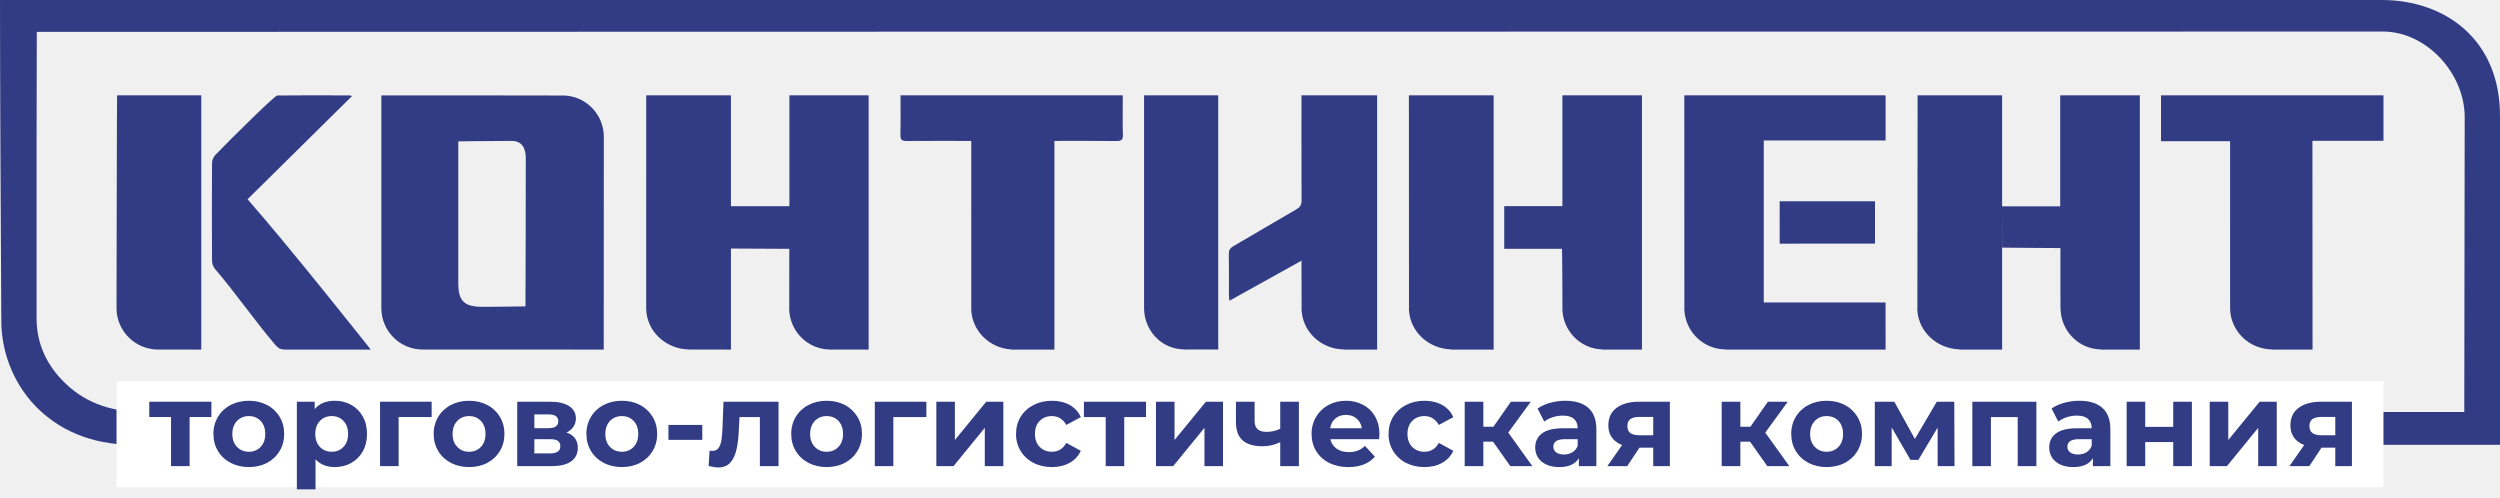
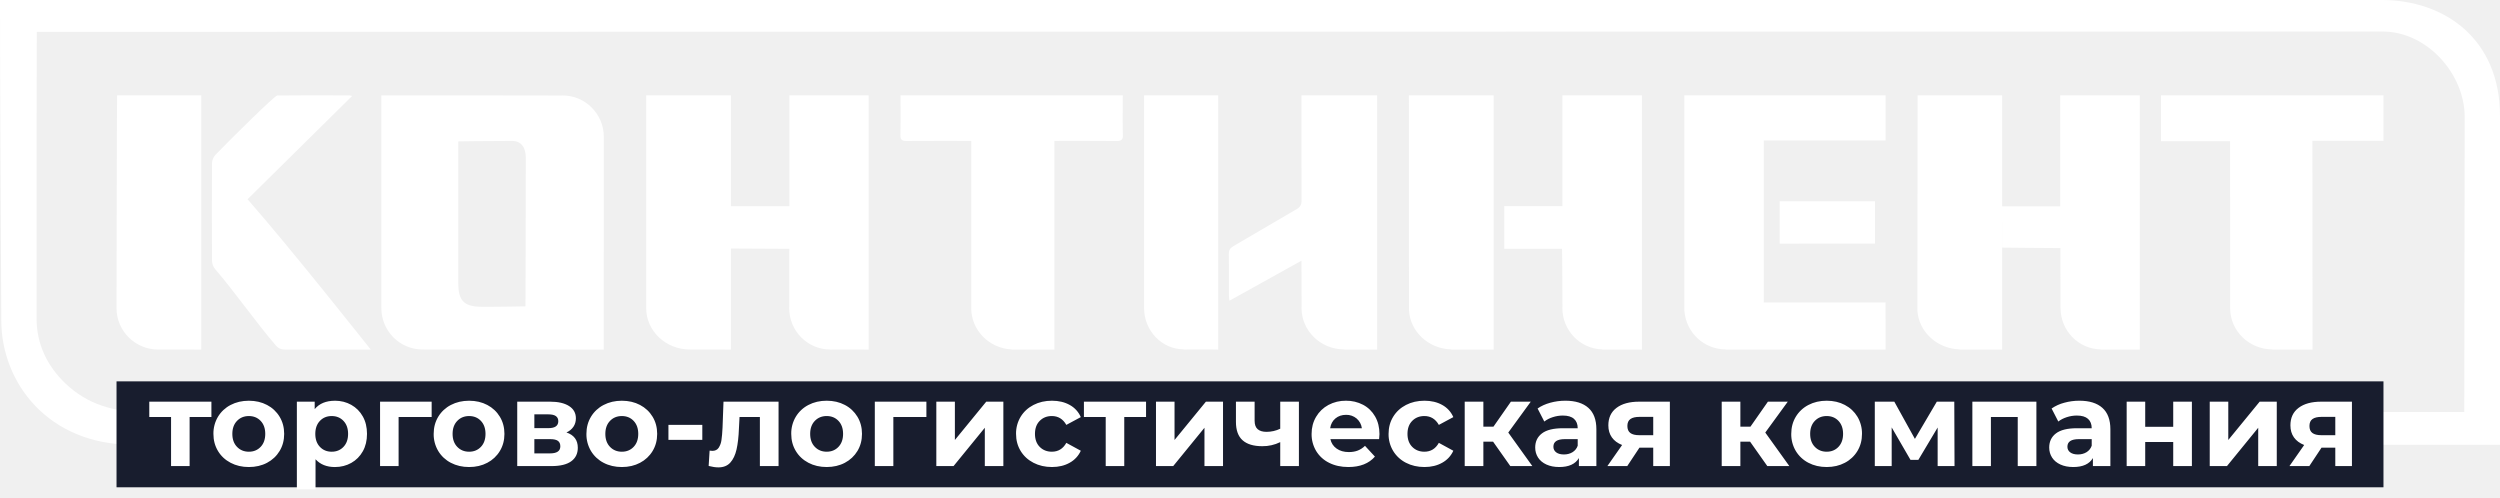
<svg xmlns="http://www.w3.org/2000/svg" width="236" height="47" fill="none">
-   <path fill="#313C84" fill-rule="evenodd" d="M.105 26.77C.07 20.38 0 6.897 0 0h224.835C230.767 0 236 3.681 236 10.939v31.049l-198.834.001V42c-14.274-.002-24.274-.005-24.593-.012-8.093 0-12.451-5.93-12.451-11.73 0-.206-.007-1.506-.017-3.489ZM13.597 38.9c6.903-.002 15.598-.003 23.57-.003v-.006h195.461s.036-20.136.039-27.845c0-4.09-3.578-8.068-7.728-8.068C151.071 2.982 3.694 3 3.473 3.01c-.011.174-.036 19.202-.02 27.046.004 2.43.984 4.479 2.737 6.154 2.058 1.967 4.583 2.689 7.407 2.688Zm6.733-24.276c1.715-1.77 5.618-5.606 5.837-5.609 1.858-.02 3.718-.016 5.577-.012l1.244.001c.031 0 .062.009.117.023.034.009.077.02.135.033l-9.87 9.748C27.491 23.504 35 33 35 33h-8.081c-.36.001-.619-.089-.867-.375-.916-1.058-1.902-2.344-2.888-3.63-.974-1.27-1.947-2.539-2.851-3.586-.174-.2-.297-.52-.298-.785-.02-3.386-.02-5.846 0-9.232.002-.26.134-.581.315-.768ZM19 33c-.687 0-3.402-.005-3.956-.006a1.016 1.016 0 0 1-.1.005C12.766 33 11 31.25 11 29.088c0 0 .033-20 .053-20.088H19v24Zm59.37 0-.006-.007c-2.135-.003-3.864-1.752-3.864-3.91 0-.034.002-.067.005-.097l.005-5.497c-.59 0-5.51-.028-5.51-.028V33l-3.882-.007c-2.272-.003-4.113-1.747-4.118-3.9l.003-19.417V9H69v10.467h5.52V9H82v24c-2.018-.017-3.63 0-3.63 0ZM106 12.733c.016.441-.128.582-.586.578-1.747-.018-4.714-.011-5.62-.01l-.258.001V33H95.5l-.013-.013c-2.12-.113-3.804-1.818-3.804-3.905 0-.034.002-.066.005-.096l-.001-15.684h-.382c-1.093-.002-4.091-.007-5.7.007-.433.005-.616-.095-.605-.558.022-.88.018-1.761.014-2.659-.002-.36-.003-.725-.003-1.092h20.979l-.003.447v.006c-.004.866-.014 2.604.012 3.28ZM159 9h19v4.259h-11.5V28.55h11.497l.001 2.147v.046L178 33h-15.08l-.016-.015a3.916 3.916 0 0 1-3.891-3.6l-.01-.01L159 9Zm66 0h-21v4.329h6.521l.002 15.726-.001.021.001.039v.03c.039 2.122 1.808 3.832 3.99 3.84l.015.015h3.776c0-6.609-.012-19.708-.012-19.708H225V9Zm-23 24h-3.687l-.016-.017c-2.092-.038-3.777-1.768-3.782-3.9l-.009-.01-.002-5.654c-1.197 0-5.495-.044-5.495-.044S189 20.1 189 19.479h5.484V9H202v24Zm-13-13.521V33h-4.005l-.02-.018c-2.121-.072-3.835-1.655-3.974-3.648v-.003c-.006-.085.021-20.331.021-20.331H189v10.479ZM151.259 33H155V9h-7.508v10.46H142v4.024l5.453.003c.022.112.039 4.533.042 5.476a.7.7 0 0 0-.006.067l-.001.016v.029c0 2.121 1.671 3.847 3.754 3.908l.017.017Zm-34.823-9.765c-.326.188-.442.392-.436.757.016.888.014 1.777.012 2.666-.001.423-.002.845-.001 1.268.001.09.012.18.025.285l.021.178 6.802-3.78.012 4.356a.939.939 0 0 0-.007.11c0 2.155 1.799 3.902 4.02 3.91l.016.015h3.1V9h-7.141v.216c-.001 1.193-.006 6.885.009 9.694.003.402-.114.634-.482.845-1.052.605-2.097 1.22-3.143 1.837-.934.55-1.868 1.1-2.807 1.643ZM141 33h-4l-.019-.018c-2.129-.064-3.849-1.665-3.973-3.676L133 9h8v24Zm-29.265-.022.015.016s2.87-.015 3.25.006V9h-7v20.07c0 2.151 1.67 3.895 3.735 3.908ZM168 19h9v3.995l-8.999.005-.001-4ZM45.428 28.96c-1.62-.014-2.165-.58-2.165-2.21V13.346s2.679-.043 5.057-.043c.945 0 1.314.685 1.315 1.598.005 4.697-.03 14.019-.03 14.019s-2.762.052-4.177.04Zm7.59-19.943C51.283 9.012 36.22 8.992 36 9.003v20.078c0 2.163 1.74 3.912 3.889 3.912.04 0 .077-.002.112-.007l.008.008L56.992 33 57 12.92c0-2.158-1.741-3.908-3.889-3.908a.995.995 0 0 0-.094.005Z" clip-rule="evenodd" />
-   <path fill="#fff" d="M11 36h214v10H11z" />
-   <path fill="#313C84" d="M19.956 39.368h-2.057v4.633h-1.752v-4.633h-2.056v-1.446h5.865v1.446Z" />
-   <path fill="#313C84" fill-rule="evenodd" d="M21.769 43.691c.509.267 1.083.401 1.723.401.64 0 1.213-.133 1.718-.4.505-.268.9-.64 1.186-1.114.287-.475.43-1.013.43-1.616 0-.603-.143-1.141-.43-1.616a2.992 2.992 0 0 0-1.186-1.113c-.505-.267-1.077-.401-1.718-.401-.64 0-1.215.134-1.723.401a2.981 2.981 0 0 0-1.192 1.113 3.067 3.067 0 0 0-.43 1.616c0 .603.144 1.141.43 1.616.286.475.683.846 1.192 1.113Zm2.836-1.503c-.29.305-.66.458-1.113.458-.452 0-.825-.153-1.118-.458-.294-.305-.441-.714-.441-1.226s.147-.92.44-1.226c.294-.305.667-.458 1.12-.458.451 0 .822.153 1.112.458.29.305.435.714.435 1.226s-.145.921-.435 1.226ZM33.16 38.222a3.098 3.098 0 0 0-1.543-.39c-.836 0-1.473.264-1.91.791v-.7h-1.684v8.271h1.763v-2.836c.445.49 1.055.734 1.83.734.566 0 1.08-.13 1.543-.39.464-.26.827-.625 1.09-1.096.264-.47.396-1.019.396-1.644s-.132-1.173-.395-1.644a2.798 2.798 0 0 0-1.09-1.096Zm-.735 3.966c-.29.305-.661.458-1.113.458-.452 0-.823-.153-1.113-.458-.29-.305-.435-.714-.435-1.226s.145-.92.435-1.226c.29-.305.66-.458 1.113-.458.452 0 .823.153 1.113.458.29.305.435.714.435 1.226s-.145.921-.435 1.226Z" clip-rule="evenodd" />
-   <path fill="#313C84" d="M40.747 39.368H37.63v4.633h-1.752v-6.08h4.87v1.447Z" />
-   <path fill="#313C84" fill-rule="evenodd" d="M42.561 43.691c.508.267 1.083.401 1.723.401.64 0 1.213-.133 1.718-.4.505-.268.9-.64 1.186-1.114.287-.475.43-1.013.43-1.616 0-.603-.143-1.141-.43-1.616a2.992 2.992 0 0 0-1.186-1.113c-.505-.267-1.077-.401-1.718-.401-.64 0-1.215.134-1.723.401a2.981 2.981 0 0 0-1.192 1.113 3.067 3.067 0 0 0-.43 1.616c0 .603.144 1.141.43 1.616.286.475.684.846 1.192 1.113Zm2.836-1.503c-.29.305-.66.458-1.113.458-.452 0-.825-.153-1.118-.458-.294-.305-.441-.714-.441-1.226s.147-.92.44-1.226c.294-.305.667-.458 1.12-.458.451 0 .822.153 1.112.458.29.305.435.714.435 1.226s-.145.921-.435 1.226ZM53.471 40.826c.716.241 1.074.723 1.074 1.446 0 .55-.207.976-.622 1.277-.414.302-1.032.452-1.853.452h-3.243v-6.08h3.108c.76 0 1.356.138 1.785.413.43.275.644.661.644 1.159 0 .3-.077.566-.231.796a1.52 1.52 0 0 1-.662.537Zm-3.028-.407h1.333c.618 0 .927-.218.927-.655 0-.43-.309-.644-.927-.644h-1.333v1.3Zm2.452 1.718c0 .444-.324.666-.972.666h-1.48V41.46h1.514c.324 0 .562.054.712.164.15.109.226.28.226.514ZM56.98 43.691c.508.267 1.083.401 1.723.401.64 0 1.213-.133 1.718-.4.505-.268.9-.64 1.186-1.114.287-.475.43-1.013.43-1.616 0-.603-.143-1.141-.43-1.616a2.992 2.992 0 0 0-1.186-1.113c-.505-.267-1.078-.401-1.718-.401-.64 0-1.215.134-1.723.401a2.982 2.982 0 0 0-1.192 1.113 3.067 3.067 0 0 0-.43 1.616c0 .603.144 1.141.43 1.616.286.475.683.846 1.192 1.113Zm2.836-1.503c-.29.305-.66.458-1.113.458-.452 0-.825-.153-1.119-.458-.293-.305-.44-.714-.44-1.226s.147-.92.44-1.226c.294-.305.667-.458 1.12-.458.451 0 .822.153 1.112.458.29.305.435.714.435 1.226s-.145.921-.435 1.226Z" clip-rule="evenodd" />
-   <path fill="#313C84" d="M63.099 40.113h3.197v1.413H63.1v-1.413ZM73.495 37.922v6.08h-1.763v-4.634H69.81l-.057 1.074c-.03.798-.105 1.461-.226 1.989-.12.527-.316.941-.587 1.243-.271.3-.648.452-1.13.452-.256 0-.561-.046-.916-.136l.09-1.446c.121.015.208.022.26.022.264 0 .462-.096.594-.288.132-.192.22-.437.266-.734.045-.298.079-.692.101-1.181l.09-2.441h5.199Z" />
-   <path fill="#313C84" fill-rule="evenodd" d="M76.314 43.691c.508.267 1.083.401 1.723.401.64 0 1.213-.133 1.718-.4.505-.268.9-.64 1.186-1.114.287-.475.43-1.013.43-1.616 0-.603-.143-1.141-.43-1.616a2.992 2.992 0 0 0-1.186-1.113c-.505-.267-1.078-.401-1.718-.401-.64 0-1.215.134-1.723.401a2.981 2.981 0 0 0-1.192 1.113 3.067 3.067 0 0 0-.43 1.616c0 .603.144 1.141.43 1.616.286.475.683.846 1.192 1.113Zm2.836-1.503c-.29.305-.66.458-1.113.458-.452 0-.825-.153-1.119-.458-.293-.305-.44-.714-.44-1.226s.147-.92.44-1.226c.294-.305.667-.458 1.12-.458.451 0 .822.153 1.112.458.29.305.435.714.435 1.226s-.145.921-.435 1.226Z" clip-rule="evenodd" />
-   <path fill="#313C84" d="M87.45 39.368h-3.118v4.633H82.58v-6.08h4.87v1.447ZM88.389 37.922h1.751v3.616l2.96-3.616h1.617v6.08h-1.752v-3.617l-2.95 3.616H88.39v-6.08ZM99.304 44.092c-.648 0-1.23-.133-1.746-.4a3.004 3.004 0 0 1-1.209-1.114 3.037 3.037 0 0 1-.435-1.616c0-.603.145-1.141.435-1.616.29-.474.693-.845 1.21-1.113.515-.267 1.097-.401 1.745-.401.64 0 1.2.134 1.678.401.478.268.827.65 1.045 1.147l-1.367.735c-.316-.558-.772-.837-1.367-.837-.46 0-.84.151-1.142.452-.3.302-.451.712-.451 1.232s.15.93.451 1.232c.302.301.682.452 1.142.452.602 0 1.058-.279 1.367-.836l1.367.745a2.426 2.426 0 0 1-1.045 1.13c-.478.272-1.038.407-1.678.407ZM108.186 39.368h-2.057v4.633h-1.751v-4.633h-2.057v-1.446h5.865v1.446ZM109.124 37.922h1.752v3.616l2.96-3.616h1.616v6.08h-1.751v-3.617l-2.95 3.616h-1.627v-6.08ZM122.616 37.922v6.08h-1.763v-2.26a3.735 3.735 0 0 1-1.695.384c-.821 0-1.441-.187-1.859-.56-.418-.373-.627-.951-.627-1.734v-1.91h1.763v1.797c0 .369.096.636.288.802.192.166.469.248.83.248.46 0 .893-.097 1.3-.293v-2.554h1.763Z" />
-   <path fill="#313C84" fill-rule="evenodd" d="M130.187 41.46c.022-.294.034-.453.034-.475 0-.633-.138-1.189-.413-1.667a2.8 2.8 0 0 0-1.136-1.102 3.387 3.387 0 0 0-1.615-.384c-.611 0-1.162.134-1.656.401-.493.268-.881.64-1.164 1.119a3.111 3.111 0 0 0-.424 1.61c0 .603.144 1.141.43 1.616a2.94 2.94 0 0 0 1.22 1.113c.528.267 1.134.401 1.82.401 1.099 0 1.936-.328 2.508-.983l-.938-1.017a2.046 2.046 0 0 1-.683.447 2.338 2.338 0 0 1-.842.14c-.46 0-.844-.108-1.153-.327a1.427 1.427 0 0 1-.587-.893h4.599Zm-4.125-1.956c.271-.226.607-.339 1.006-.339.392 0 .723.115.994.345.271.23.437.537.497.921h-2.994c.06-.392.226-.7.497-.927Z" clip-rule="evenodd" />
-   <path fill="#313C84" d="M134.47 44.092c-.648 0-1.23-.133-1.746-.4a3.004 3.004 0 0 1-1.209-1.114 3.037 3.037 0 0 1-.435-1.616c0-.603.145-1.141.435-1.616.29-.474.693-.845 1.209-1.113.516-.267 1.098-.401 1.746-.401.64 0 1.2.134 1.678.401.478.268.827.65 1.045 1.147l-1.367.735c-.316-.558-.772-.837-1.367-.837-.46 0-.84.151-1.142.452-.301.302-.452.712-.452 1.232s.151.93.452 1.232c.302.301.682.452 1.142.452.602 0 1.058-.279 1.367-.836l1.367.745a2.426 2.426 0 0 1-1.045 1.13c-.478.272-1.038.407-1.678.407ZM140.945 41.696h-.916v2.305h-1.762v-6.08h1.762v2.363h.95l1.649-2.362h1.876l-2.124 2.915 2.271 3.164h-2.079l-1.627-2.305Z" />
-   <path fill="#313C84" fill-rule="evenodd" d="M149.939 38.504c-.505-.448-1.228-.672-2.17-.672-.489 0-.966.064-1.429.192a3.817 3.817 0 0 0-1.192.542l.633 1.232c.218-.173.484-.31.796-.412a3.07 3.07 0 0 1 .955-.153c.467 0 .818.104 1.051.311.234.207.35.503.35.887h-1.401c-.889 0-1.546.162-1.972.486-.425.324-.638.768-.638 1.333 0 .354.09.67.271.95.181.278.443.497.785.655.343.158.748.237 1.215.237.904 0 1.522-.282 1.853-.847v.757h1.65v-3.47c0-.903-.252-1.58-.757-2.028Zm-1.503 4.193c-.233.139-.501.209-.802.209-.309 0-.552-.066-.729-.198a.635.635 0 0 1-.266-.537c0-.474.362-.712 1.085-.712h1.209v.622a1.142 1.142 0 0 1-.497.616ZM157.635 44.001v-6.08h-2.904c-.904 0-1.614.195-2.13.583-.516.388-.774.94-.774 1.655 0 .445.111.823.333 1.136.222.313.544.552.966.718L151.736 44h1.876l1.153-1.74h1.299v1.74h1.571Zm-3.723-4.44c.192-.136.476-.204.853-.204h1.299v1.729h-1.322c-.377 0-.657-.07-.842-.21-.184-.139-.277-.359-.277-.66 0-.302.096-.52.289-.656Z" clip-rule="evenodd" />
-   <path fill="#313C84" d="M165.205 41.696h-.915v2.305h-1.763v-6.08h1.763v2.363h.949l1.65-2.362h1.876l-2.124 2.915 2.271 3.164h-2.079l-1.628-2.305Z" />
-   <path fill="#313C84" fill-rule="evenodd" d="M170.714 43.691c.509.267 1.083.401 1.724.401.64 0 1.212-.133 1.717-.4.505-.268.9-.64 1.187-1.114a3.069 3.069 0 0 0 .429-1.616 3.07 3.07 0 0 0-.429-1.616 2.995 2.995 0 0 0-1.187-1.113c-.505-.267-1.077-.401-1.717-.401-.641 0-1.215.134-1.724.401a2.983 2.983 0 0 0-1.192 1.113 3.07 3.07 0 0 0-.429 1.616c0 .603.143 1.141.429 1.616.286.475.684.846 1.192 1.113Zm2.837-1.503c-.29.305-.661.458-1.113.458-.452 0-.825-.153-1.119-.458-.294-.305-.441-.714-.441-1.226s.147-.92.441-1.226c.294-.305.667-.458 1.119-.458.452 0 .823.153 1.113.458.29.305.435.714.435 1.226s-.145.921-.435 1.226Z" clip-rule="evenodd" />
-   <path fill="#313C84" d="M182.913 44.001v-3.638l-1.819 3.05h-.746l-1.774-3.062v3.65h-1.594v-6.08h1.842l1.944 3.515 2.068-3.514h1.65l.022 6.08h-1.593ZM192.235 37.922v6.08h-1.763v-4.634h-2.531v4.633h-1.752v-6.08h6.046Z" />
-   <path fill="#313C84" fill-rule="evenodd" d="M198.462 38.504c-.505-.448-1.228-.672-2.17-.672-.49 0-.966.064-1.43.192-.463.128-.86.309-1.192.542l.633 1.232c.219-.173.484-.31.797-.412.312-.102.631-.153.955-.153.467 0 .817.104 1.051.311.233.207.35.503.35.887h-1.401c-.889 0-1.547.162-1.972.486-.426.324-.639.768-.639 1.333 0 .354.091.67.272.95.18.278.442.497.785.655.343.158.748.237 1.215.237.904 0 1.521-.282 1.853-.847v.757h1.65v-3.47c0-.903-.253-1.58-.757-2.028Zm-1.503 4.193c-.234.139-.501.209-.803.209-.309 0-.551-.066-.729-.198a.634.634 0 0 1-.265-.537c0-.474.362-.712 1.085-.712h1.209v.622a1.146 1.146 0 0 1-.497.616Z" clip-rule="evenodd" />
-   <path fill="#313C84" d="M200.756 37.922h1.751v2.373h2.645v-2.373h1.762v6.08h-1.762V41.73h-2.645v2.271h-1.751v-6.08ZM208.598 37.922h1.751v3.616l2.961-3.616h1.616v6.08h-1.752v-3.617l-2.949 3.616h-1.627v-6.08Z" />
-   <path fill="#313C84" fill-rule="evenodd" d="M222.022 44.001v-6.08h-2.904c-.904 0-1.614.195-2.131.583-.516.388-.774.94-.774 1.655 0 .445.112.823.334 1.136.222.313.544.552.966.718L216.123 44h1.876l1.152-1.74h1.3v1.74h1.571Zm-3.724-4.44c.192-.136.477-.204.853-.204h1.3v1.729h-1.322c-.377 0-.657-.07-.842-.21-.185-.139-.277-.359-.277-.66 0-.302.096-.52.288-.656Z" clip-rule="evenodd" />
+   <path fill="#fff" fill-rule="evenodd" d="M.105 26.77C.07 20.38 0 6.897 0 0h224.835C230.767 0 236 3.681 236 10.939v31.049l-198.834.001V42c-14.274-.002-24.274-.005-24.593-.012-8.093 0-12.451-5.93-12.451-11.73 0-.206-.007-1.506-.017-3.489ZM13.597 38.9c6.903-.002 15.598-.003 23.57-.003v-.006h195.461s.036-20.136.039-27.845c0-4.09-3.578-8.068-7.728-8.068C151.071 2.982 3.694 3 3.473 3.01c-.011.174-.036 19.202-.02 27.046.004 2.43.984 4.479 2.737 6.154 2.058 1.967 4.583 2.689 7.407 2.688Zm6.733-24.276c1.715-1.77 5.618-5.606 5.837-5.609 1.858-.02 3.718-.016 5.577-.012l1.244.001c.031 0 .062.009.117.023.034.009.077.02.135.033l-9.87 9.748C27.491 23.504 35 33 35 33h-8.081c-.36.001-.619-.089-.867-.375-.916-1.058-1.902-2.344-2.888-3.63-.974-1.27-1.947-2.539-2.851-3.586-.174-.2-.297-.52-.298-.785-.02-3.386-.02-5.846 0-9.232.002-.26.134-.581.315-.768ZM19 33c-.687 0-3.402-.005-3.956-.006a1.016 1.016 0 0 1-.1.005C12.766 33 11 31.25 11 29.088c0 0 .033-20 .053-20.088H19v24Zm59.37 0-.006-.007c-2.135-.003-3.864-1.752-3.864-3.91 0-.034.002-.067.005-.097l.005-5.497c-.59 0-5.51-.028-5.51-.028V33l-3.882-.007c-2.272-.003-4.113-1.747-4.118-3.9l.003-19.417V9H69v10.467h5.52V9H82v24c-2.018-.017-3.63 0-3.63 0ZM106 12.733c.016.441-.128.582-.586.578-1.747-.018-4.714-.011-5.62-.01l-.258.001V33H95.5l-.013-.013c-2.12-.113-3.804-1.818-3.804-3.905 0-.034.002-.066.005-.096l-.001-15.684h-.382c-1.093-.002-4.091-.007-5.7.007-.433.005-.616-.095-.605-.558.022-.88.018-1.761.014-2.659-.002-.36-.003-.725-.003-1.092h20.979l-.003.447v.006c-.004.866-.014 2.604.012 3.28ZM159 9h19v4.259h-11.5V28.55h11.497l.001 2.147v.046L178 33h-15.08l-.016-.015a3.916 3.916 0 0 1-3.891-3.6l-.01-.01L159 9Zm66 0h-21v4.329h6.521l.002 15.726-.001.021.001.039v.03c.039 2.122 1.808 3.832 3.99 3.84l.015.015h3.776c0-6.609-.012-19.708-.012-19.708H225V9Zm-23 24h-3.687l-.016-.017c-2.092-.038-3.777-1.768-3.782-3.9l-.009-.01-.002-5.654c-1.197 0-5.495-.044-5.495-.044S189 20.1 189 19.479h5.484V9H202v24Zm-13-13.521V33h-4.005l-.02-.018c-2.121-.072-3.835-1.655-3.974-3.648v-.003c-.006-.085.021-20.331.021-20.331H189v10.479ZM151.259 33H155V9h-7.508v10.46H142v4.024l5.453.003c.022.112.039 4.533.042 5.476a.7.7 0 0 0-.006.067l-.001.016v.029c0 2.121 1.671 3.847 3.754 3.908l.017.017Zm-34.823-9.765c-.326.188-.442.392-.436.757.016.888.014 1.777.012 2.666-.001.423-.002.845-.001 1.268.001.09.012.18.025.285l.021.178 6.802-3.78.012 4.356a.939.939 0 0 0-.007.11c0 2.155 1.799 3.902 4.02 3.91l.016.015h3.1V9h-7.141v.216c-.001 1.193-.006 6.885.009 9.694.003.402-.114.634-.482.845-1.052.605-2.097 1.22-3.143 1.837-.934.55-1.868 1.1-2.807 1.643ZM141 33h-4l-.019-.018c-2.129-.064-3.849-1.665-3.973-3.676L133 9h8v24Zm-29.265-.022.015.016s2.87-.015 3.25.006V9h-7v20.07c0 2.151 1.67 3.895 3.735 3.908ZM168 19h9v3.995l-8.999.005-.001-4ZM45.428 28.96c-1.62-.014-2.165-.58-2.165-2.21V13.346s2.679-.043 5.057-.043c.945 0 1.314.685 1.315 1.598.005 4.697-.03 14.019-.03 14.019s-2.762.052-4.177.04Zm7.59-19.943C51.283 9.012 36.22 8.992 36 9.003v20.078c0 2.163 1.74 3.912 3.889 3.912.04 0 .077-.002.112-.007l.008.008L56.992 33 57 12.92c0-2.158-1.741-3.908-3.889-3.908a.995.995 0 0 0-.094.005Z" clip-rule="evenodd" />
+   <path fill="#181D2E" d="M11 36h214v10H11z" />
+   <path fill="#fff" fill-rule="evenodd" d="M21.77 43.687c.508.268 1.082.401 1.722.401.64 0 1.213-.133 1.718-.4.505-.268.9-.64 1.186-1.114.287-.474.43-1.013.43-1.616 0-.602-.143-1.141-.43-1.616a2.99 2.99 0 0 0-1.186-1.113c-.505-.267-1.077-.4-1.718-.4-.64 0-1.214.133-1.723.4a2.982 2.982 0 0 0-1.192 1.113 3.068 3.068 0 0 0-.43 1.616c0 .603.144 1.142.43 1.616.286.475.684.846 1.192 1.113Zm2.835-1.503c-.29.305-.66.458-1.113.458-.452 0-.825-.153-1.118-.458-.294-.305-.441-.713-.441-1.226 0-.512.147-.92.44-1.226.294-.305.667-.457 1.12-.457.451 0 .822.152 1.113.457.29.305.434.714.434 1.226 0 .513-.145.921-.434 1.226Zm-4.65-2.82H17.9v4.634h-1.752v-4.633h-2.056v-1.447h5.865v1.447Zm11.662-1.536c.565 0 1.08.13 1.543.39.463.26.826.625 1.09 1.096.264.47.395 1.019.395 1.644 0 .626-.131 1.174-.395 1.644-.264.471-.627.837-1.09 1.097-.464.26-.978.39-1.543.39-.776 0-1.386-.245-1.83-.735v2.836h-1.763V37.92h1.683v.7c.437-.527 1.074-.79 1.91-.79Zm-.305 4.814c.452 0 .823-.153 1.113-.458.29-.305.435-.713.435-1.226 0-.512-.145-.92-.435-1.226-.29-.305-.661-.457-1.113-.457-.452 0-.823.152-1.113.457-.29.305-.435.714-.435 1.226 0 .513.145.921.435 1.226.29.305.661.458 1.113.458Zm9.436-3.277h-3.12v4.633h-1.75v-6.08h4.87v1.447Zm3.536 4.723c-.64 0-1.214-.133-1.723-.4a2.983 2.983 0 0 1-1.192-1.114 3.067 3.067 0 0 1-.43-1.616c0-.602.144-1.141.43-1.616a2.982 2.982 0 0 1 1.192-1.113c.509-.267 1.083-.4 1.723-.4.64 0 1.213.133 1.718.4.505.268.9.639 1.186 1.113.287.475.43 1.014.43 1.616 0 .603-.143 1.142-.43 1.616a2.991 2.991 0 0 1-1.186 1.113c-.505.268-1.077.401-1.718.401Zm0-1.446c.452 0 .823-.153 1.114-.458.29-.305.434-.713.434-1.226 0-.512-.145-.92-.434-1.226-.29-.305-.662-.457-1.114-.457-.452 0-.825.152-1.118.457-.294.305-.441.714-.441 1.226 0 .513.147.921.44 1.226.294.305.667.458 1.12.458Zm9.187-1.82c.716.242 1.074.724 1.074 1.447 0 .55-.207.976-.622 1.277-.414.301-1.032.452-1.853.452h-3.243v-6.08h3.108c.76 0 1.355.138 1.785.413.43.275.644.661.644 1.158 0 .302-.077.567-.232.797a1.52 1.52 0 0 1-.66.537Zm-3.028-.406h1.333c.618 0 .927-.219.927-.656 0-.429-.309-.644-.927-.644h-1.333v1.3Zm2.452 1.717c0 .445-.324.667-.972.667h-1.48v-1.345h1.514c.324 0 .561.055.712.164.15.11.226.28.226.514Zm5.808 1.955c-.64 0-1.215-.133-1.723-.4a2.983 2.983 0 0 1-1.192-1.114 3.067 3.067 0 0 1-.43-1.616c0-.602.144-1.141.43-1.616a2.982 2.982 0 0 1 1.192-1.113c.509-.267 1.083-.4 1.723-.4.64 0 1.213.133 1.718.4.505.268.9.639 1.186 1.113.287.475.43 1.014.43 1.616 0 .603-.143 1.142-.43 1.616a2.991 2.991 0 0 1-1.186 1.113c-.505.268-1.077.401-1.718.401Zm0-1.446c.452 0 .823-.153 1.113-.458.29-.305.435-.713.435-1.226 0-.512-.145-.92-.435-1.226-.29-.305-.66-.457-1.113-.457-.452 0-.825.152-1.119.457-.293.305-.44.714-.44 1.226 0 .513.147.921.44 1.226.294.305.667.458 1.12.458ZM63.1 40.11h3.198v1.412h-3.198v-1.412Zm10.396 3.887v-6.08h-5.198l-.09 2.441c-.023.49-.057.884-.102 1.181a1.748 1.748 0 0 1-.266.735c-.132.192-.33.288-.593.288a2.38 2.38 0 0 1-.26-.023l-.09 1.447c.354.09.659.135.915.135.482 0 .859-.15 1.13-.452.271-.301.467-.715.588-1.243.12-.527.196-1.19.226-1.989l.056-1.073h1.921v4.633h1.763Zm2.82-.31c.508.267 1.082.4 1.722.4.64 0 1.213-.133 1.718-.4.505-.268.9-.64 1.187-1.114.286-.474.429-1.013.429-1.616 0-.602-.143-1.141-.43-1.616a2.992 2.992 0 0 0-1.186-1.113c-.505-.267-1.077-.4-1.718-.4-.64 0-1.214.133-1.723.4a2.982 2.982 0 0 0-1.192 1.113 3.068 3.068 0 0 0-.43 1.616c0 .603.144 1.142.43 1.616.286.475.684.846 1.192 1.113Zm2.836-1.504c-.29.305-.661.458-1.114.458-.452 0-.824-.153-1.118-.458-.294-.305-.44-.713-.44-1.226 0-.512.146-.92.44-1.226.294-.305.666-.457 1.118-.457.453 0 .823.152 1.114.457.29.305.435.714.435 1.226 0 .513-.145.921-.435 1.226Zm5.18-2.82h3.12V37.92h-4.87v6.079h1.75v-4.633Zm4.057-1.445h1.752v3.616l2.96-3.616h1.616v6.079h-1.751v-3.616l-2.95 3.616h-1.627v-6.08Zm9.17 5.768c.516.268 1.098.401 1.746.401.64 0 1.2-.135 1.678-.407a2.42 2.42 0 0 0 1.045-1.13l-1.367-.745c-.309.557-.764.836-1.367.836-.46 0-.84-.15-1.142-.452-.3-.301-.451-.712-.451-1.232s.15-.93.451-1.231c.302-.302.682-.452 1.142-.452.595 0 1.051.278 1.367.836l1.367-.735a2.373 2.373 0 0 0-1.045-1.147c-.478-.267-1.037-.4-1.678-.4-.648 0-1.23.133-1.746.4-.516.268-.919.639-1.209 1.113a3.036 3.036 0 0 0-.435 1.616c0 .603.145 1.142.435 1.616.29.475.693.846 1.21 1.113Zm10.628-4.322h-2.057v4.633h-1.751v-4.633h-2.057v-1.447h5.865v1.447Zm2.689-1.447h-1.751v6.08h1.627l2.949-3.616v3.616h1.752v-6.08h-1.616l-2.961 3.617v-3.616Zm11.741 0v6.08h-1.763v-2.26a3.734 3.734 0 0 1-1.695.384c-.821 0-1.441-.186-1.859-.56-.418-.372-.627-.95-.627-1.734v-1.91h1.763v1.797c0 .37.096.637.288.802.192.166.469.25.831.25.459 0 .892-.099 1.299-.295V37.92h1.763Zm7.605 3.063c0 .022-.011.18-.034.474h-4.599c.083.377.279.675.588.893.308.219.693.328 1.152.328.317 0 .597-.047.842-.141a2.04 2.04 0 0 0 .684-.447l.938 1.017c-.573.656-1.409.983-2.509.983-.686 0-1.292-.133-1.819-.4a2.937 2.937 0 0 1-1.221-1.114 3.069 3.069 0 0 1-.429-1.616c0-.595.141-1.132.424-1.61.282-.478.67-.851 1.163-1.119a3.42 3.42 0 0 1 1.656-.4 3.39 3.39 0 0 1 1.616.383c.482.256.861.624 1.135 1.102.275.478.413 1.034.413 1.667Zm-3.153-1.82c-.399 0-.734.114-1.005.34-.272.226-.437.534-.498.926h2.995a1.457 1.457 0 0 0-.497-.92 1.489 1.489 0 0 0-.995-.346Zm7.402 4.927c-.648 0-1.23-.133-1.746-.4a3.004 3.004 0 0 1-1.209-1.114 3.037 3.037 0 0 1-.435-1.616c0-.602.145-1.141.435-1.616.29-.474.693-.845 1.209-1.113.516-.267 1.098-.4 1.746-.4.64 0 1.199.133 1.678.4.478.268.827.65 1.045 1.147l-1.367.735c-.317-.558-.772-.836-1.368-.836-.459 0-.84.15-1.141.452-.301.3-.452.711-.452 1.231 0 .52.151.93.452 1.232.301.301.682.452 1.141.452.603 0 1.059-.279 1.368-.836l1.367.745a2.426 2.426 0 0 1-1.045 1.13c-.479.272-1.038.407-1.678.407Zm5.559-2.395h.916l1.627 2.305h2.079l-2.271-3.164 2.124-2.916h-1.876l-1.649 2.362h-.95V37.92h-1.762v6.079h1.762v-2.305Zm9.91-3.192c-.504-.449-1.228-.673-2.169-.673-.49 0-.966.064-1.43.192-.463.128-.86.31-1.192.543l.633 1.231a2.52 2.52 0 0 1 .797-.412c.312-.102.631-.153.955-.153.467 0 .817.104 1.05.311.234.207.351.503.351.887h-1.401c-.889 0-1.547.162-1.972.486-.426.324-.639.768-.639 1.333 0 .354.091.67.271.95.181.278.443.497.786.655.343.158.747.237 1.215.237.904 0 1.521-.282 1.853-.847v.757h1.65v-3.47c0-.903-.253-1.58-.758-2.027Zm-1.502 4.192c-.234.14-.501.209-.803.209-.309 0-.552-.066-.729-.198a.634.634 0 0 1-.265-.537c0-.474.361-.712 1.085-.712h1.209v.622a1.146 1.146 0 0 1-.497.616Zm9.198-4.774v6.079h-1.571v-1.74h-1.299l-1.153 1.74h-1.876l1.39-1.989c-.422-.166-.744-.405-.966-.717-.222-.313-.333-.692-.333-1.136 0-.716.258-1.268.774-1.655.516-.389 1.226-.582 2.13-.582h2.904Zm-2.87 1.435c-.377 0-.662.067-.854.203-.192.136-.288.354-.288.655 0 .302.092.522.277.661.185.14.465.21.842.21h1.322v-1.73h-1.299Zm10.441 2.339h-.916v2.305h-1.762v-6.08h1.762v2.362h.95l1.649-2.361h1.876l-2.124 2.915 2.271 3.164h-2.079l-1.627-2.305Zm7.232 2.395c-.641 0-1.215-.133-1.724-.4a2.99 2.99 0 0 1-1.192-1.114 3.069 3.069 0 0 1-.429-1.616c0-.602.143-1.141.429-1.616a2.99 2.99 0 0 1 1.192-1.113c.509-.267 1.083-.4 1.724-.4.64 0 1.213.133 1.717.4.505.268.901.639 1.187 1.113a3.07 3.07 0 0 1 .429 1.616c0 .603-.143 1.142-.429 1.616a2.99 2.99 0 0 1-1.187 1.113c-.504.268-1.077.401-1.717.401Zm0-1.446c.452 0 .823-.153 1.113-.458.29-.305.435-.713.435-1.226 0-.512-.145-.92-.435-1.226-.29-.305-.661-.457-1.113-.457-.452 0-.825.152-1.119.457-.294.305-.441.714-.441 1.226 0 .513.147.921.441 1.226.294.305.667.458 1.119.458Zm10.475 1.356v-3.639l-1.819 3.051h-.746l-1.774-3.062v3.65h-1.594v-6.08h1.842l1.944 3.515 2.068-3.514h1.65l.022 6.079h-1.593Zm9.322 0v-6.08h-6.045v6.08h1.751v-4.633h2.532v4.633h1.762Zm6.227-5.497c-.505-.449-1.228-.673-2.17-.673-.49 0-.966.064-1.429.192a3.823 3.823 0 0 0-1.193.543l.633 1.231c.219-.173.484-.31.797-.412a3.07 3.07 0 0 1 .955-.153c.467 0 .817.104 1.051.311.233.207.35.503.35.887h-1.401c-.889 0-1.546.162-1.972.486-.426.324-.639.768-.639 1.333 0 .354.091.67.272.95.18.278.442.497.785.655.343.158.748.237 1.215.237.904 0 1.521-.282 1.853-.847v.757h1.65v-3.47c0-.903-.253-1.58-.757-2.027Zm-1.503 4.192c-.234.14-.501.209-.803.209-.308 0-.551-.066-.728-.198a.635.635 0 0 1-.266-.537c0-.474.362-.712 1.085-.712h1.209v.622a1.146 1.146 0 0 1-.497.616Zm5.548-4.774h-1.751v6.079h1.751v-2.271h2.644v2.27h1.763V37.92h-1.763v2.373h-2.644v-2.373Zm6.091 0h1.751v3.616l2.961-3.616h1.616v6.079h-1.752v-3.616l-2.949 3.616h-1.627v-6.08Zm13.424 0v6.079h-1.571v-1.74h-1.299l-1.153 1.74h-1.875l1.389-1.989c-.421-.166-.743-.405-.966-.717-.222-.313-.333-.692-.333-1.136 0-.716.258-1.268.774-1.655.516-.389 1.226-.582 2.13-.582h2.904Zm-2.87 1.435c-.377 0-.661.067-.853.203-.192.136-.288.354-.288.655 0 .302.092.522.276.661.185.14.466.21.842.21h1.322v-1.73h-1.299Z" clip-rule="evenodd" />
</svg>
